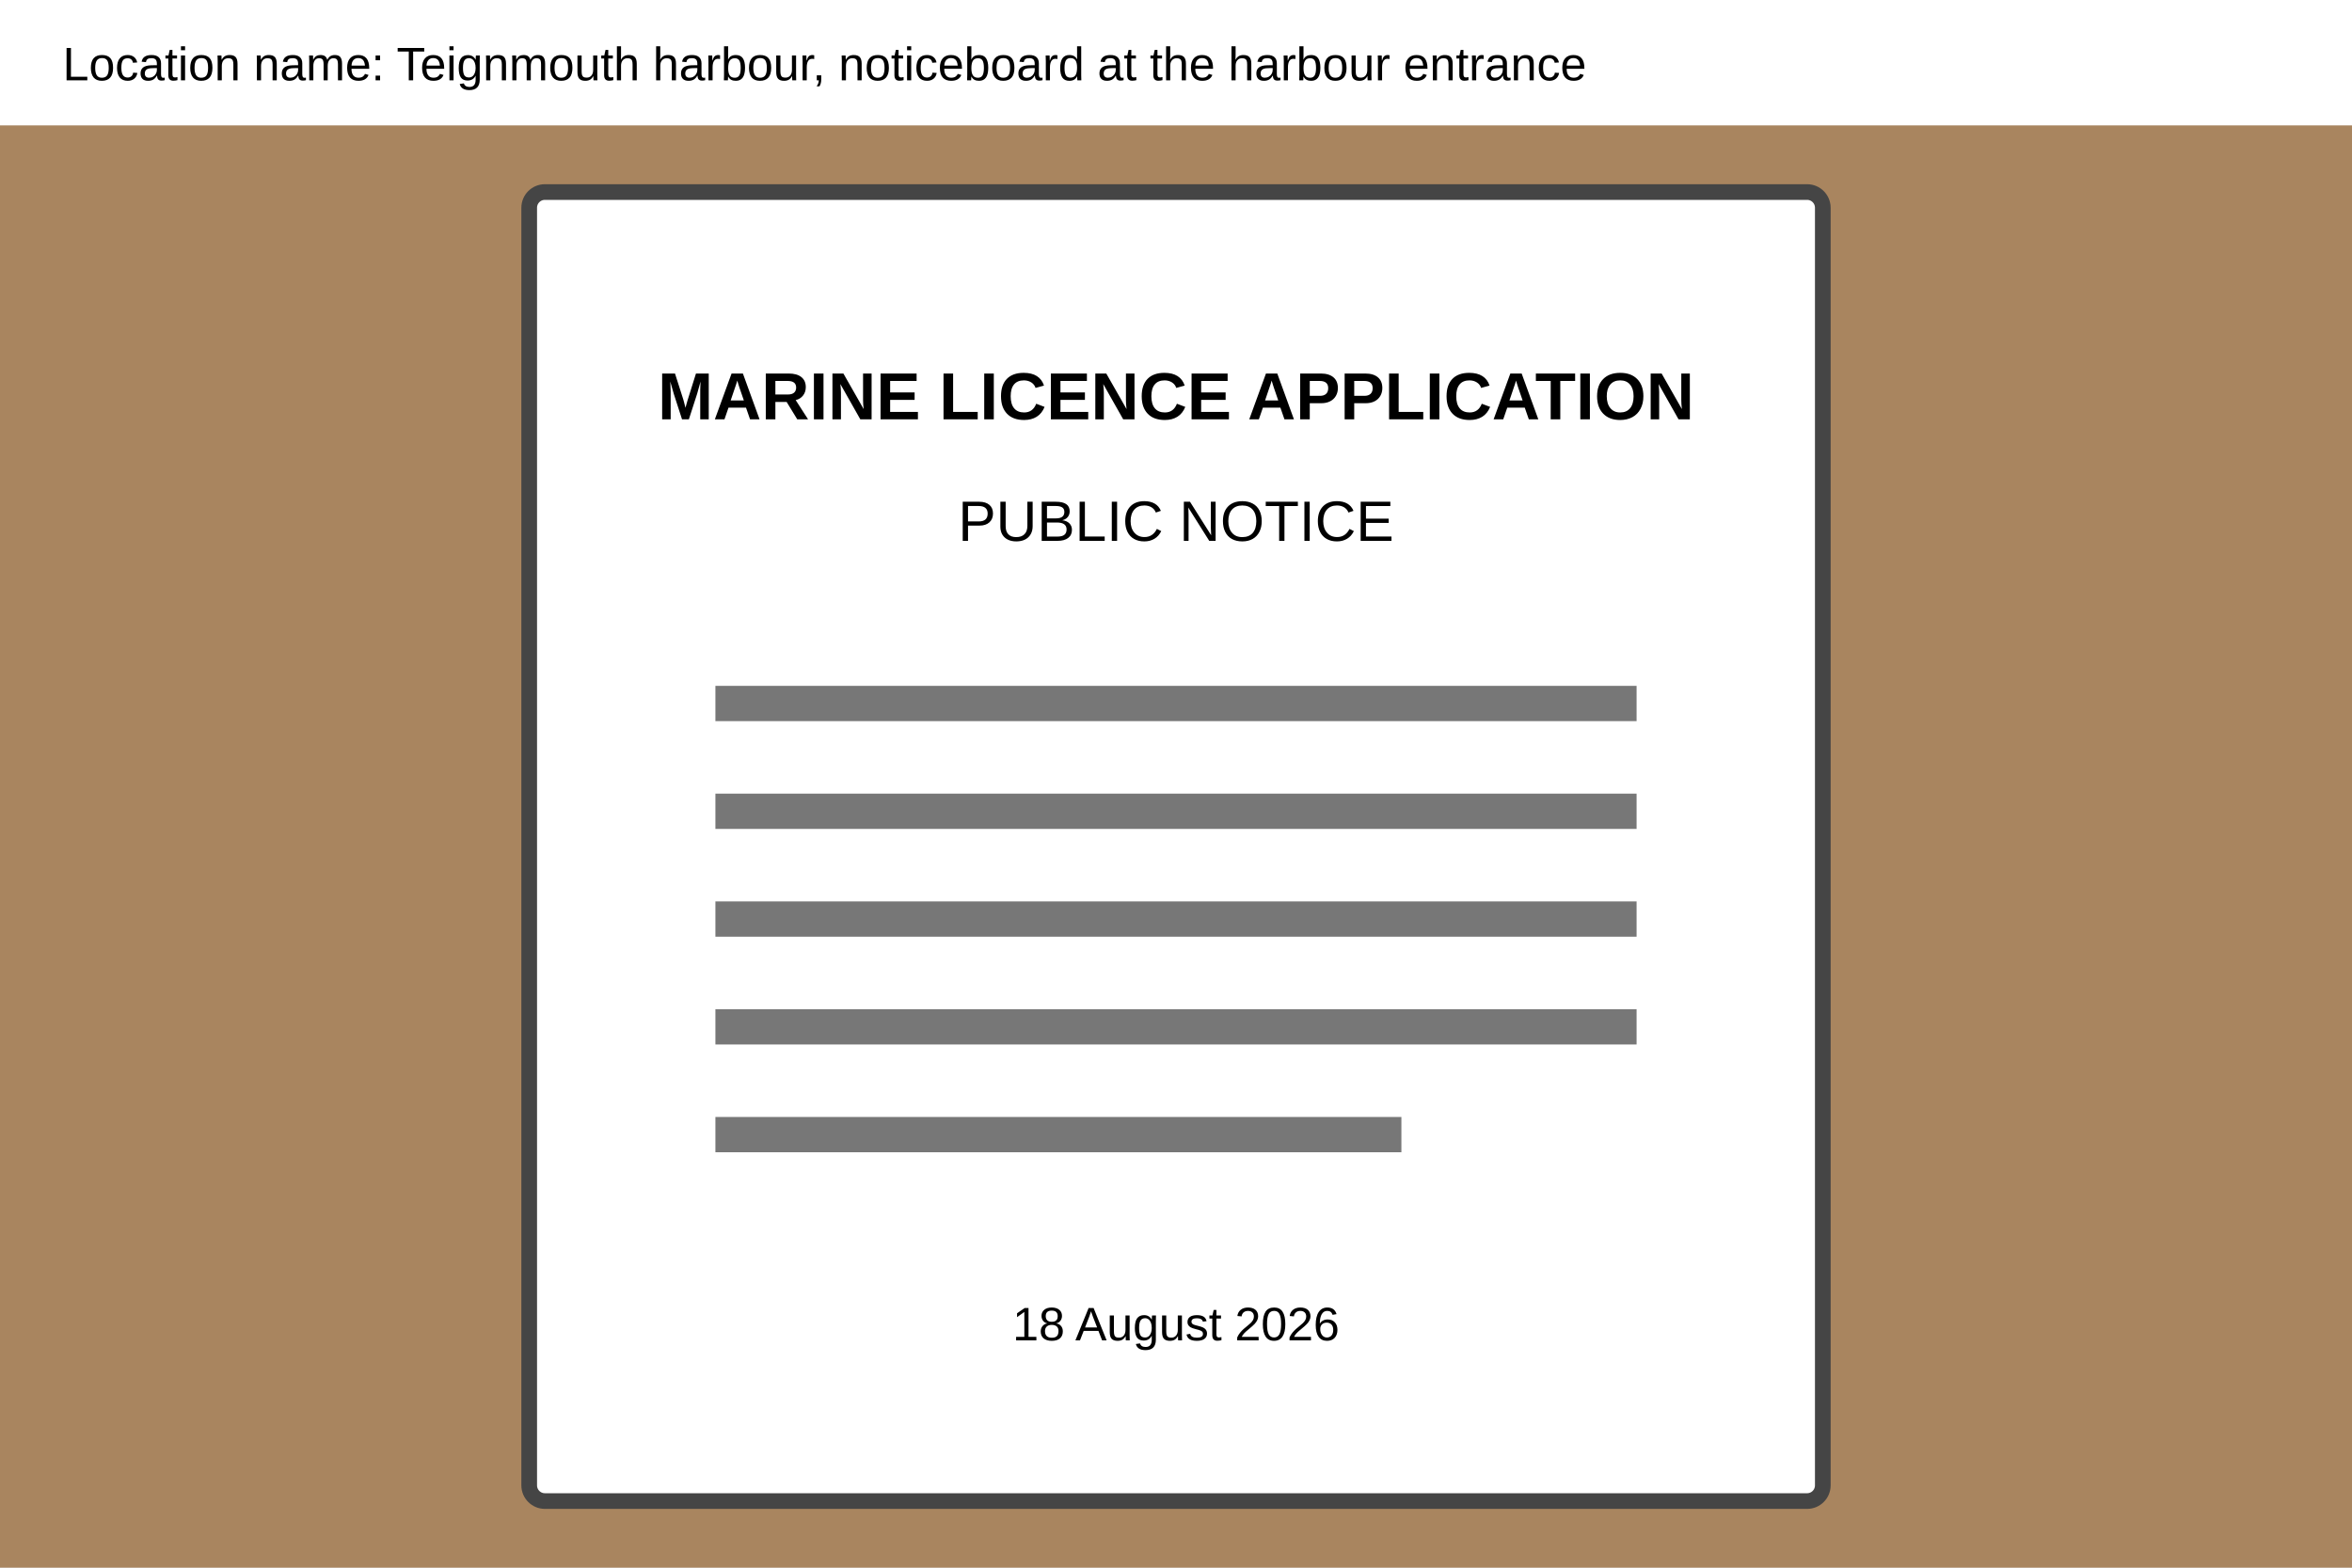
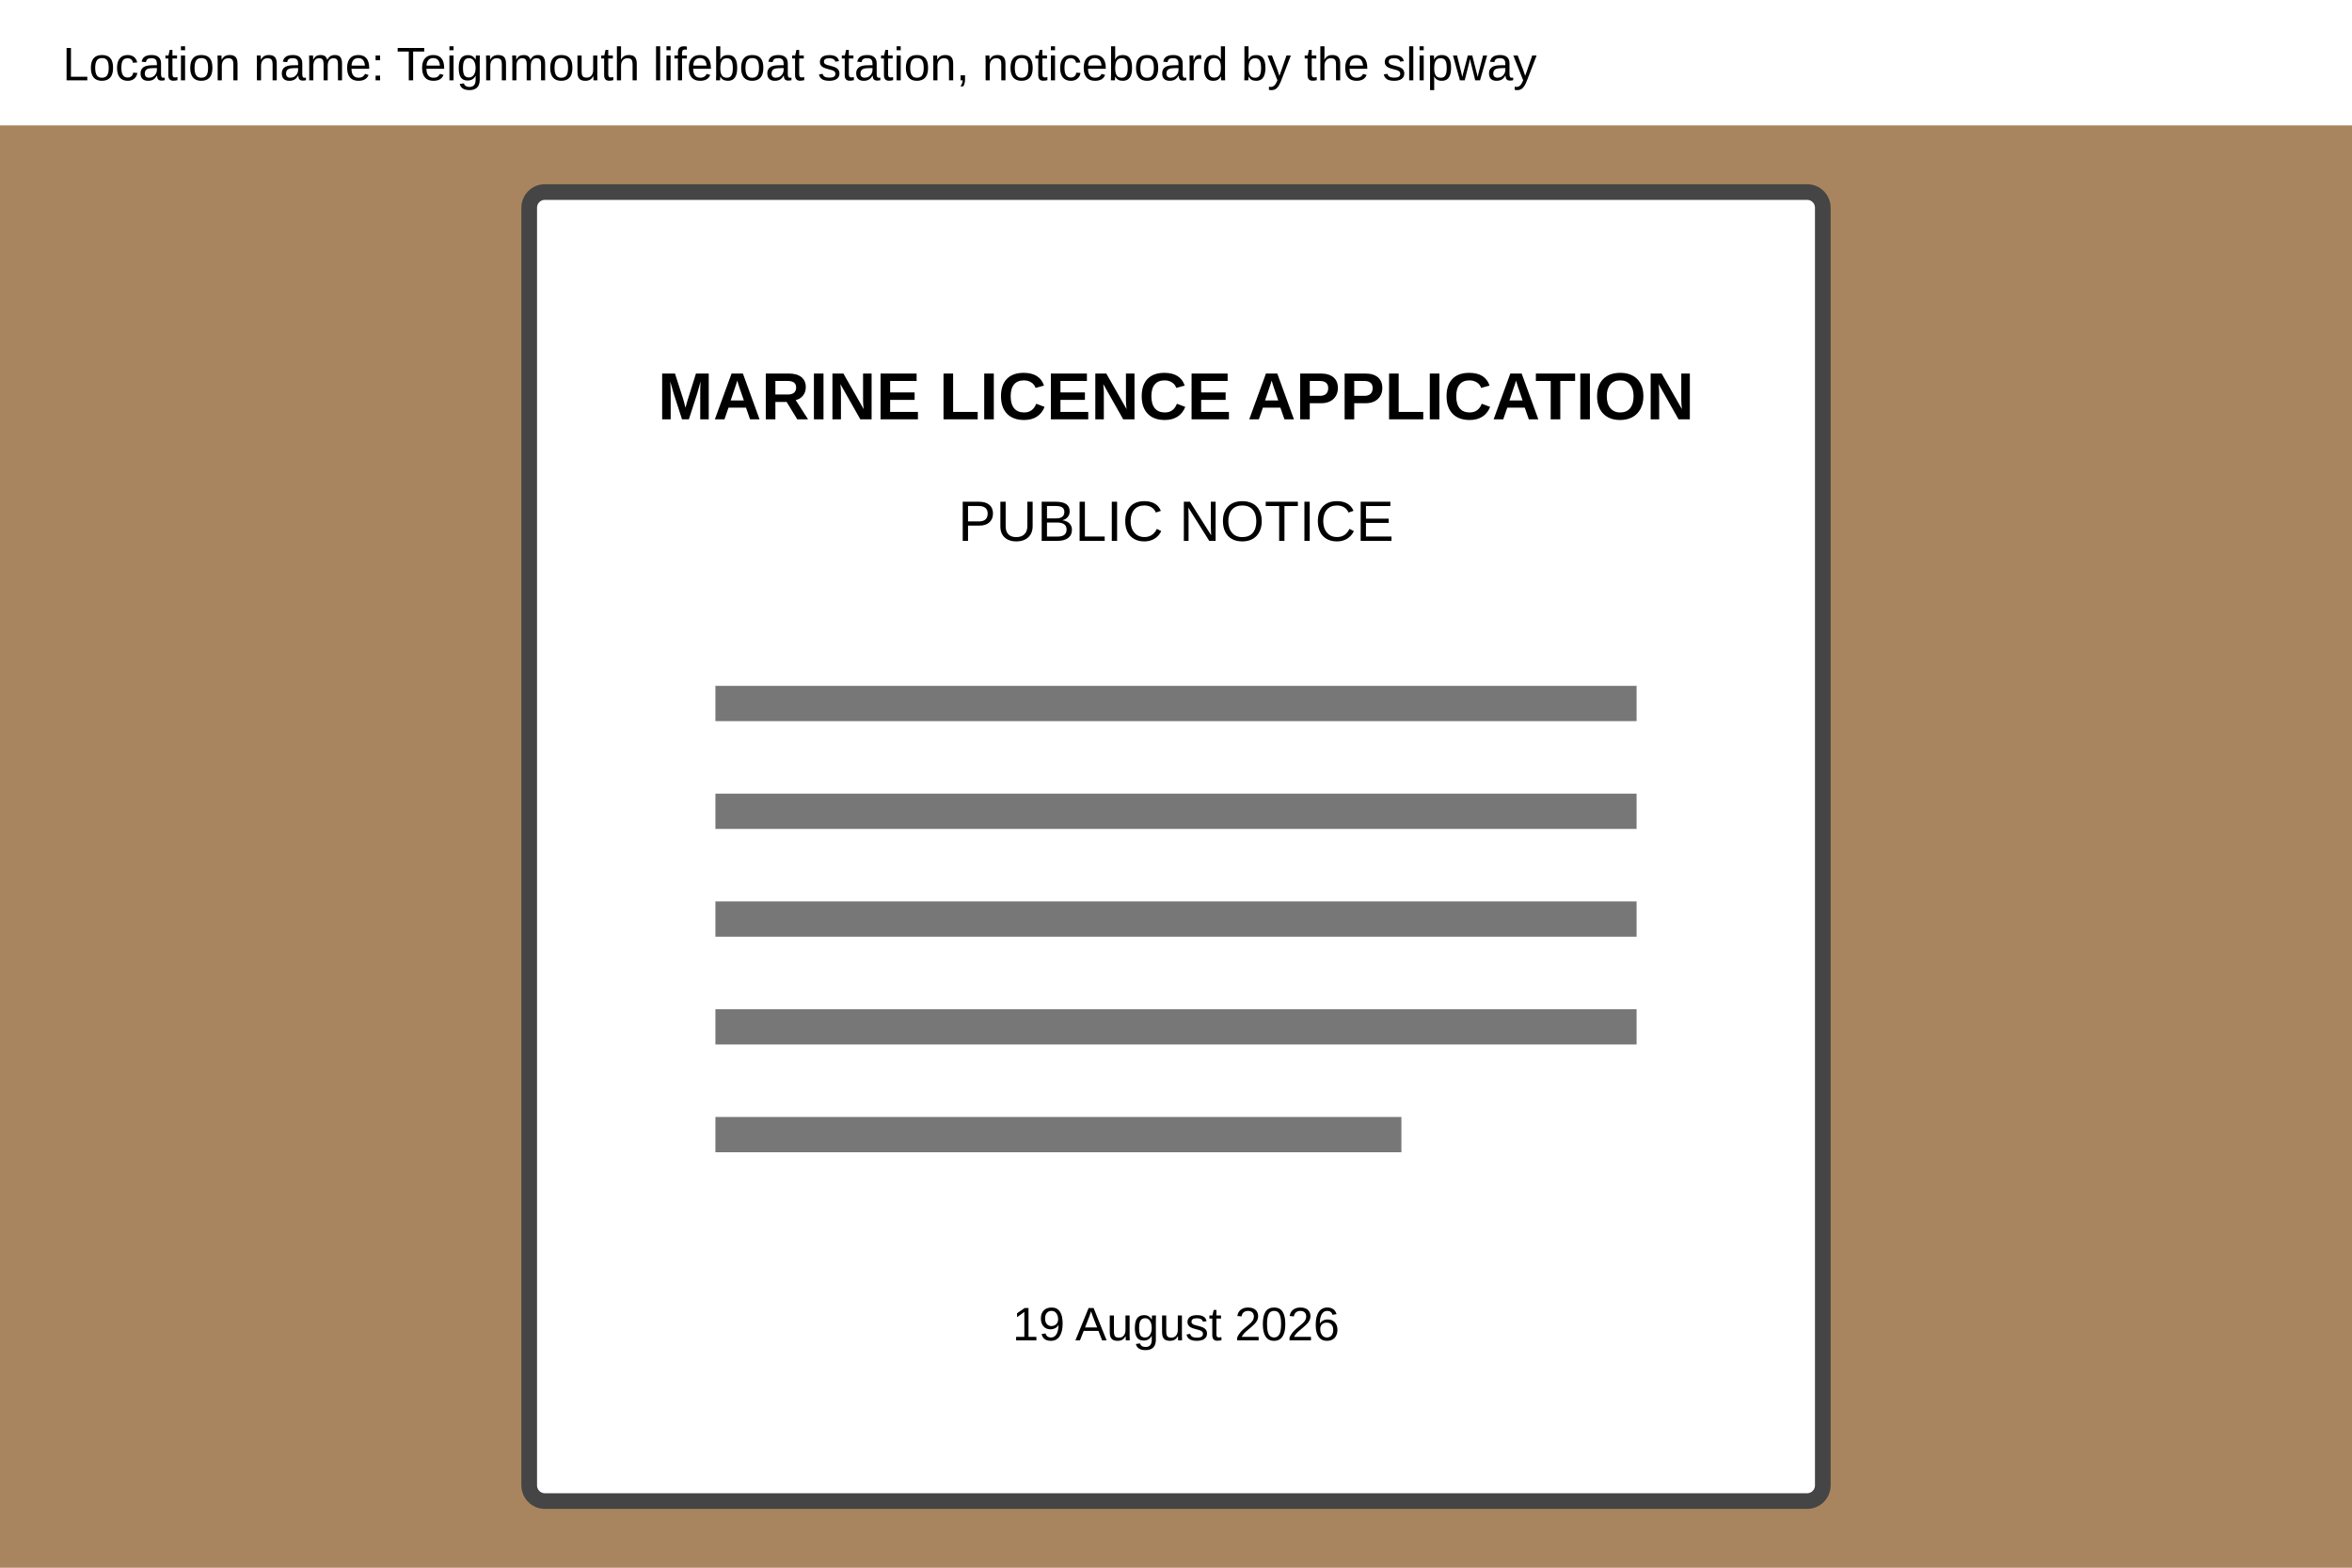
<svg xmlns="http://www.w3.org/2000/svg" width="1200" height="800" viewBox="0 0 1200 800">
  <rect width="1200" height="64" fill="#fff" />
-   <text x="32" y="41" font-family="Arial" font-size="24">Location name: Teignmouth harbour, noticeboard at the harbour entrance</text>
+   <text x="32" y="41" font-family="Arial" font-size="24">Location name: Teignmouth lifeboat station, noticeboard by the slipway</text>
  <g transform="translate(0 64)">
    <rect width="1200" height="736" fill="#a9855f" />
    <rect x="270" y="34" width="660" height="668" rx="8" fill="#fff" stroke="#454545" stroke-width="8" />
    <text x="600" y="150" text-anchor="middle" font-family="Arial" font-size="34" font-weight="700">MARINE LICENCE APPLICATION</text>
    <text x="600" y="212" text-anchor="middle" font-family="Arial" font-size="29">PUBLIC NOTICE</text>
    <path d="M365 295h470M365 350h470M365 405h470M365 460h470M365 515h350" stroke="#777" stroke-width="18" />
-     <text x="600" y="620" text-anchor="middle" font-family="Arial" font-size="24">18 August 2026</text>
+     <text x="600" y="620" text-anchor="middle" font-family="Arial" font-size="24">19 August 2026</text>
  </g>
</svg>
